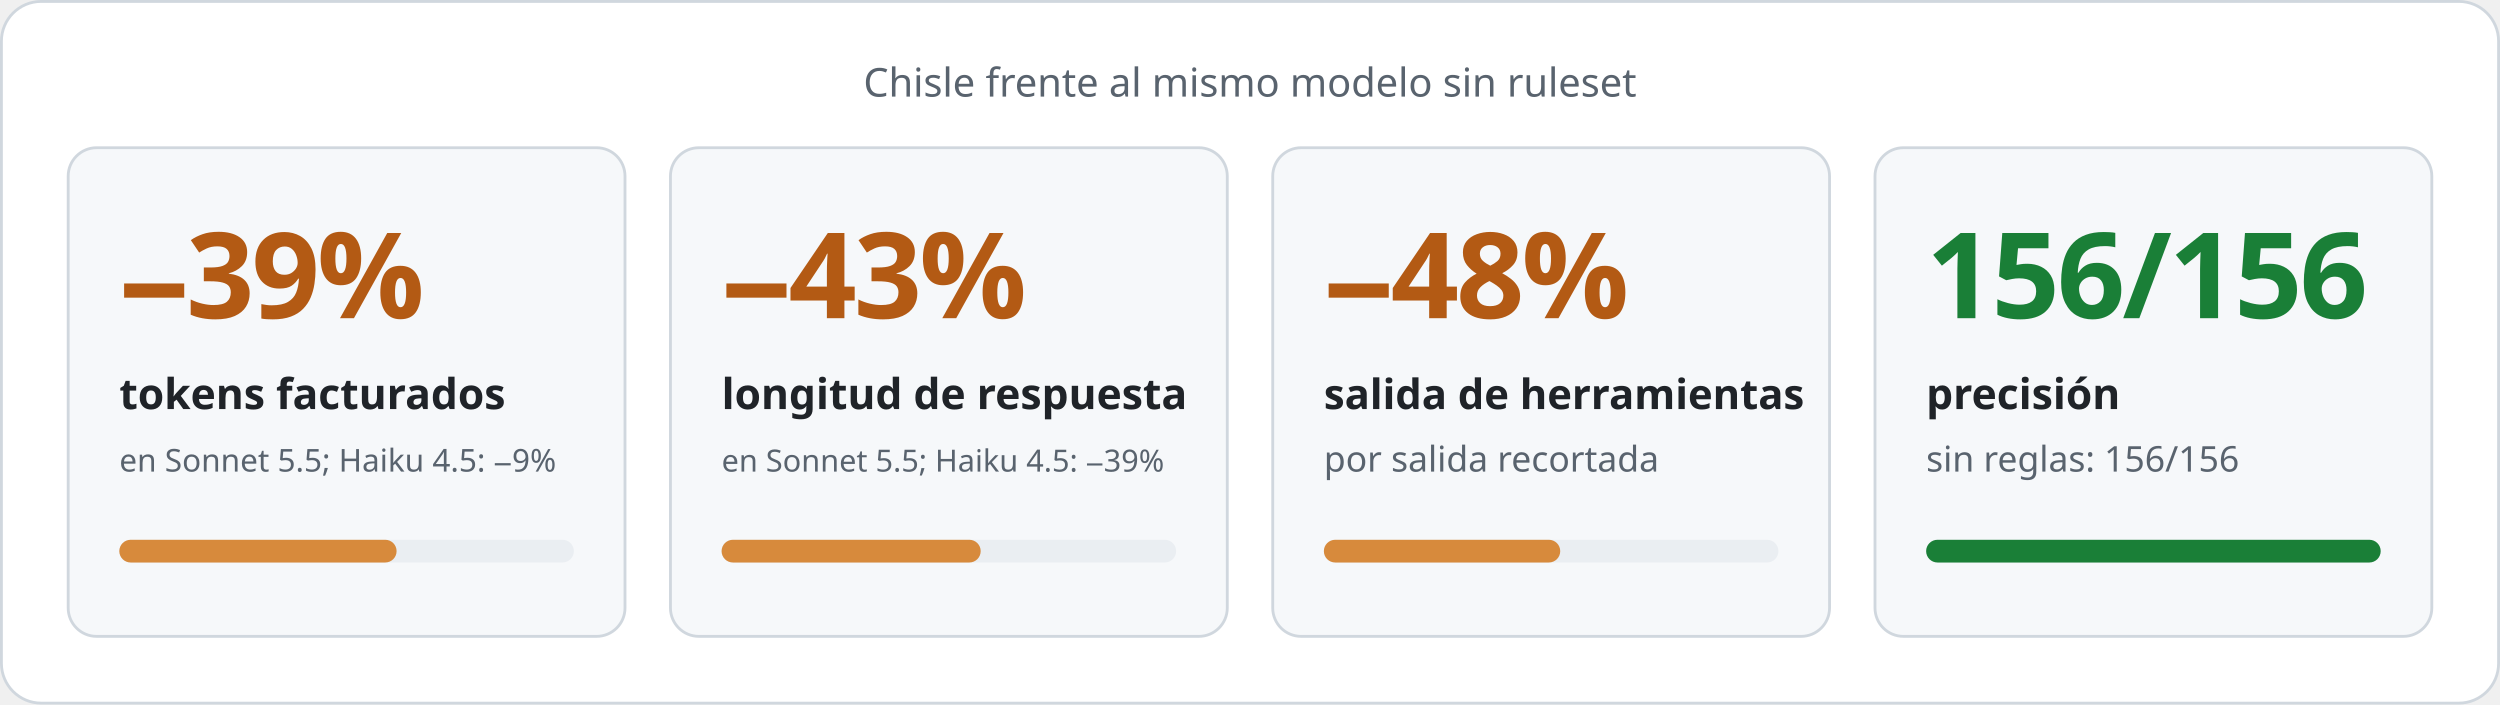
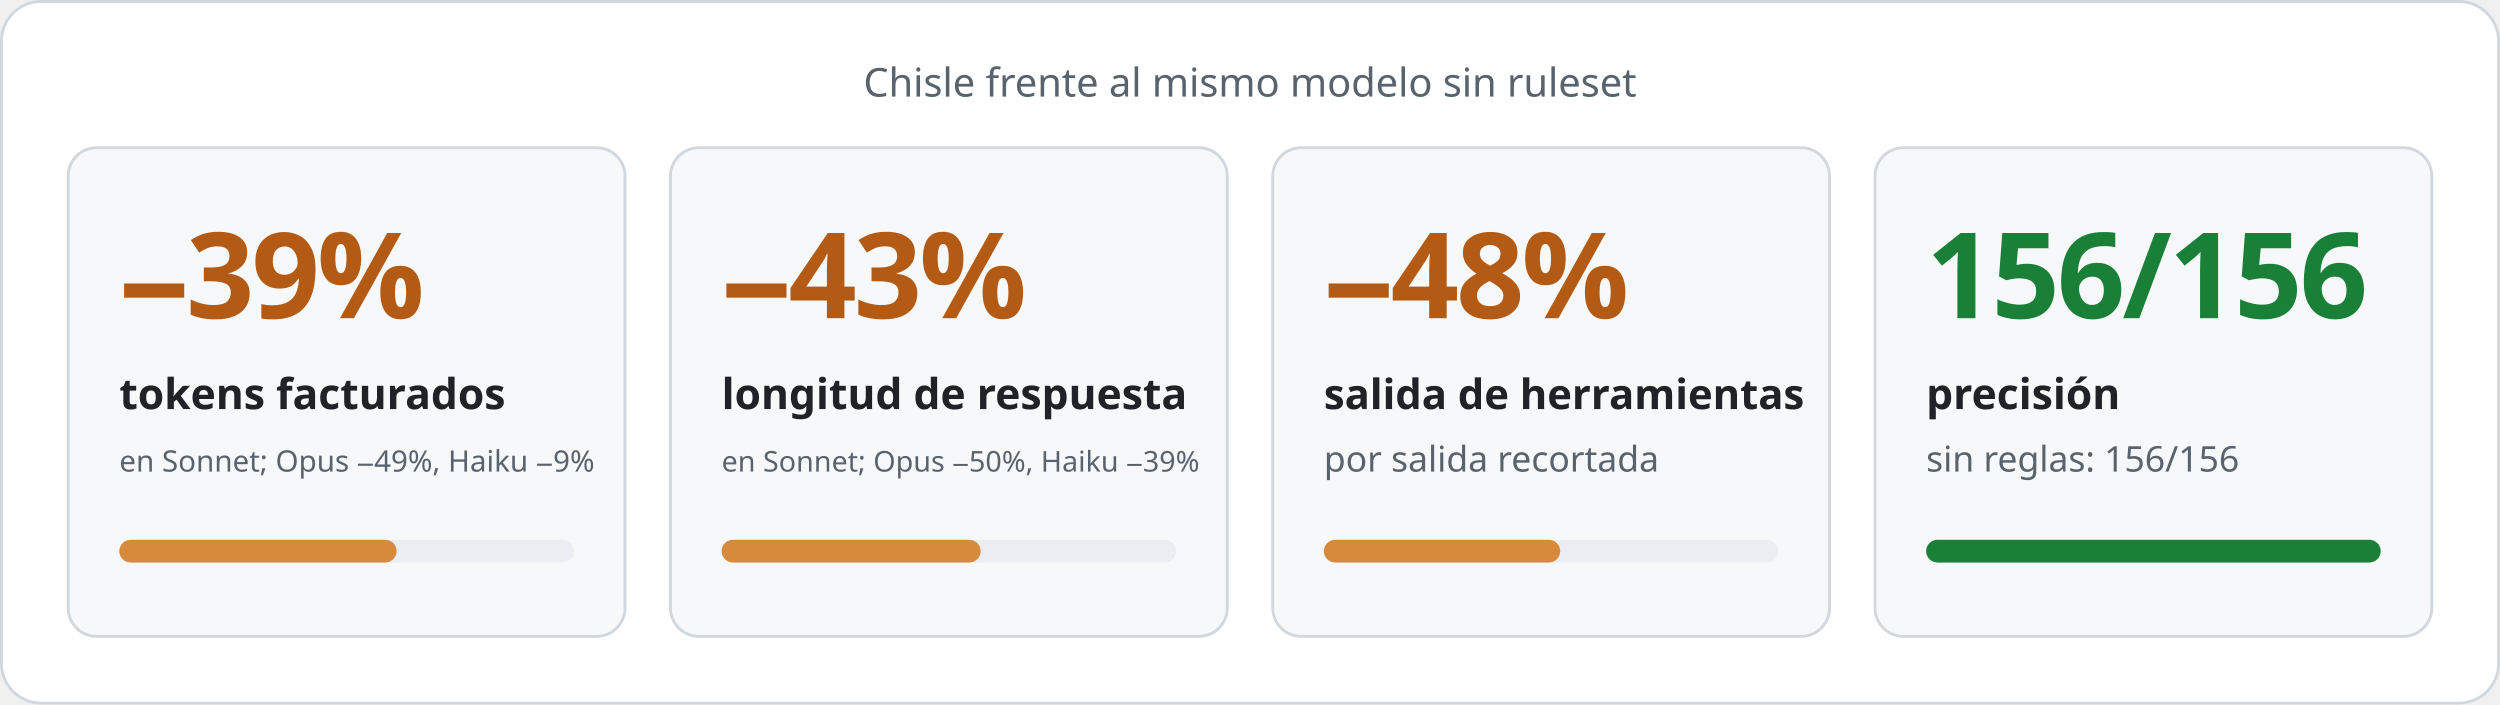
- <svg xmlns="http://www.w3.org/2000/svg" width="880" height="248" viewBox="0 0 880 248" font-family="-apple-system,BlinkMacSystemFont,'Segoe UI','Noto Sans',Helvetica,Arial,sans-serif" xml:space="preserve" role="img" aria-label="Chisle versus the same model with no ruleset, on Sonnet 5.5: 39% fewer billed output tokens (Haiku 4.5: 9%), answers 43% shorter (Haiku 4.5: 39%), oversized tool output 48% smaller, accuracy 156 of 156, the same as the bare model.">
+ <svg xmlns="http://www.w3.org/2000/svg" width="880" height="248" viewBox="0 0 880 248" font-family="-apple-system,BlinkMacSystemFont,'Segoe UI','Noto Sans',Helvetica,Arial,sans-serif" xml:space="preserve" role="img" aria-label="Chisle versus the same model with no ruleset, on Sonnet 5.5: 39% fewer billed output tokens (Opus 5.5: 49%, Haiku 4.5: 9%), answers 43% shorter (Opus 5.5: 50%, Haiku 4.5: 39%), oversized tool output 48% smaller, accuracy 156 of 156, the same as the bare model.">
  <rect x="0.5" y="0.5" width="879" height="247" rx="14" fill="#ffffff" stroke="#d0d7de" />
  <text x="440" y="34" font-size="14" fill="#59636e" text-anchor="middle">Chisle frente al mismo modelo sin ruleset</text>
  <g>
    <animate attributeName="opacity" values="0;0;1" keyTimes="0;0.000;1" dur="0.6s" fill="freeze" />
    <animateTransform attributeName="transform" type="translate" values="0 10;0 10;0 0" keyTimes="0;0.000;1" dur="0.6s" fill="freeze" calcMode="spline" keySplines="0 0 1 1;0.2 0.7 0.2 1" />
    <rect x="24" y="52" width="196" height="172" rx="10" fill="#f6f8fa" stroke="#d0d7de" />
    <text x="42" y="112" font-size="42" font-weight="800" letter-spacing="-1" fill="#b35a14">−39%</text>
    <text x="42" y="144" font-size="15" font-weight="600" fill="#1f2328">tokens facturados</text>
-     <text x="42" y="166" font-size="11.1" fill="#59636e">en Sonnet 5.5; Haiku 4.5: −9%</text>
+     <text x="42" y="166" font-size="10.4" fill="#59636e">en Sonnet; Opus −49%, Haiku −9%</text>
    <rect x="42" y="190" width="160" height="8" rx="4" fill="#eaeef2" />
    <rect x="42" y="190" width="97.6" height="8" rx="4" fill="#d78a3c">
      <animate attributeName="width" values="160;160;97.6;97.6" keyTimes="0;0.2;0.5;1" dur="5s" repeatCount="indefinite" calcMode="spline" keySplines="0.4 0 0.2 1;0.4 0 0.2 1;0.4 0 0.2 1" />
    </rect>
  </g>
  <g>
    <animate attributeName="opacity" values="0;0;1" keyTimes="0;0.200;1" dur="0.75s" fill="freeze" />
    <animateTransform attributeName="transform" type="translate" values="0 10;0 10;0 0" keyTimes="0;0.200;1" dur="0.75s" fill="freeze" calcMode="spline" keySplines="0 0 1 1;0.2 0.7 0.2 1" />
    <rect x="236" y="52" width="196" height="172" rx="10" fill="#f6f8fa" stroke="#d0d7de" />
    <text x="254" y="112" font-size="42" font-weight="800" letter-spacing="-1" fill="#b35a14">−43%</text>
    <text x="254" y="144" font-size="15" font-weight="600" fill="#1f2328">longitud de respuesta</text>
-     <text x="254" y="166" font-size="10.8" fill="#59636e">en Sonnet 5.5; Haiku 4.5: −39%</text>
+     <text x="254" y="166" font-size="10.1" fill="#59636e">en Sonnet; Opus −50%, Haiku −39%</text>
    <rect x="254" y="190" width="160" height="8" rx="4" fill="#eaeef2" />
    <rect x="254" y="190" width="91.2" height="8" rx="4" fill="#d78a3c">
      <animate attributeName="width" values="160;160;91.2;91.2" keyTimes="0;0.2;0.5;1" dur="5s" repeatCount="indefinite" calcMode="spline" keySplines="0.4 0 0.2 1;0.4 0 0.2 1;0.4 0 0.2 1" />
    </rect>
  </g>
  <g>
    <animate attributeName="opacity" values="0;0;1" keyTimes="0;0.333;1" dur="0.9s" fill="freeze" />
    <animateTransform attributeName="transform" type="translate" values="0 10;0 10;0 0" keyTimes="0;0.333;1" dur="0.9s" fill="freeze" calcMode="spline" keySplines="0 0 1 1;0.2 0.7 0.2 1" />
    <rect x="448" y="52" width="196" height="172" rx="10" fill="#f6f8fa" stroke="#d0d7de" />
    <text x="466" y="112" font-size="42" font-weight="800" letter-spacing="-1" fill="#b35a14">−48%</text>
    <text x="466" y="144" font-size="14.7" font-weight="600" fill="#1f2328">salida de herramientas</text>
    <text x="466" y="166" font-size="12.5" fill="#59636e">por salida recortada</text>
    <rect x="466" y="190" width="160" height="8" rx="4" fill="#eaeef2" />
    <rect x="466" y="190" width="83.2" height="8" rx="4" fill="#d78a3c">
      <animate attributeName="width" values="160;160;83.2;83.2" keyTimes="0;0.2;0.5;1" dur="5s" repeatCount="indefinite" calcMode="spline" keySplines="0.4 0 0.2 1;0.4 0 0.2 1;0.4 0 0.2 1" />
    </rect>
  </g>
  <g>
    <animate attributeName="opacity" values="0;0;1" keyTimes="0;0.429;1" dur="1.05s" fill="freeze" />
    <animateTransform attributeName="transform" type="translate" values="0 10;0 10;0 0" keyTimes="0;0.429;1" dur="1.05s" fill="freeze" calcMode="spline" keySplines="0 0 1 1;0.2 0.7 0.2 1" />
    <rect x="660" y="52" width="196" height="172" rx="10" fill="#f6f8fa" stroke="#d0d7de" />
    <text x="678" y="112" font-size="42" font-weight="800" letter-spacing="-1" fill="#1a7f37">156/156</text>
    <text x="678" y="144" font-size="15" font-weight="600" fill="#1f2328">precisión</text>
    <text x="678" y="166" font-size="12.5" fill="#59636e">sin reglas: 156/156</text>
    <rect x="678" y="190" width="160" height="8" rx="4" fill="#eaeef2" />
    <rect x="678" y="190" width="160" height="8" rx="4" fill="#1a7f37" />
  </g>
</svg>
